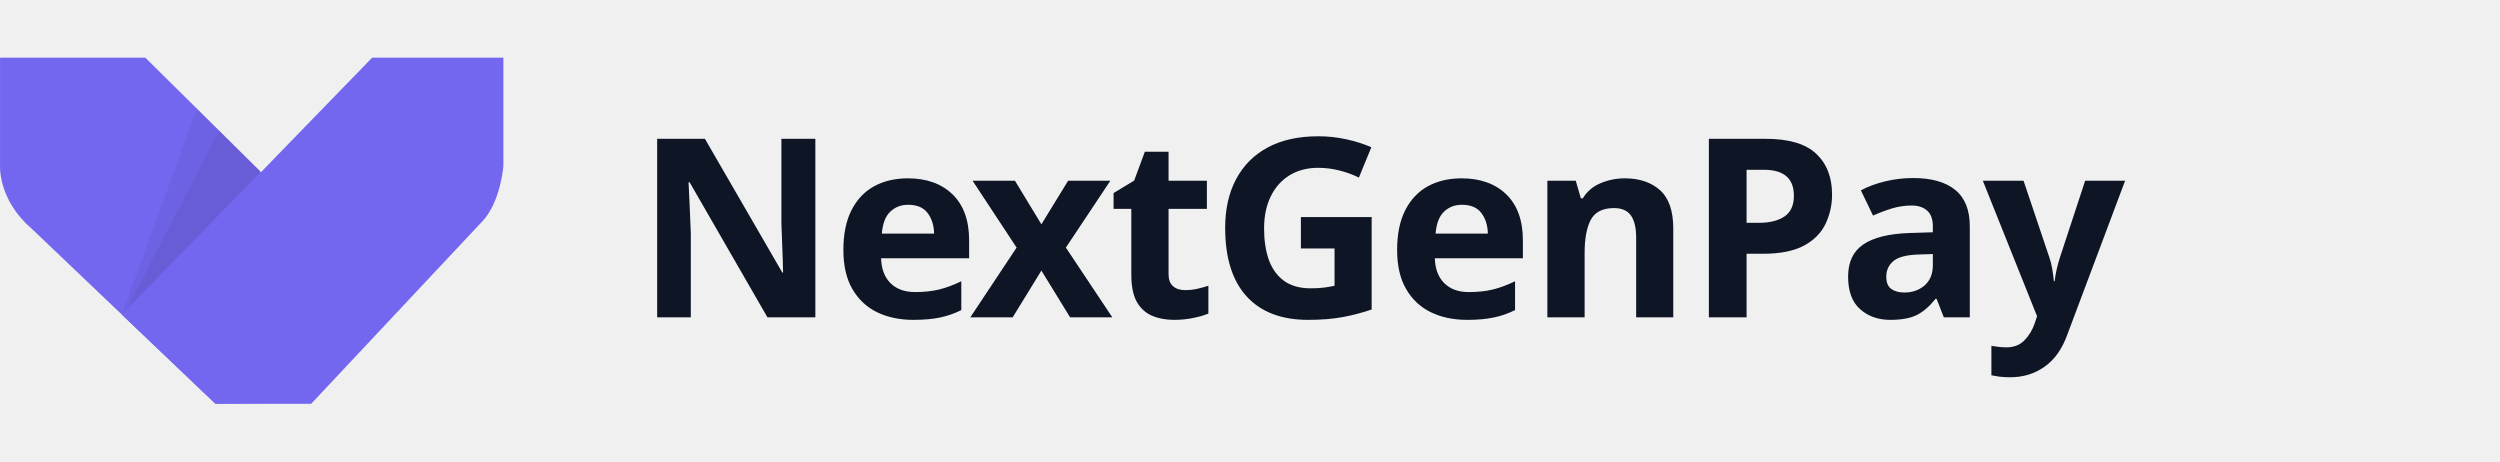
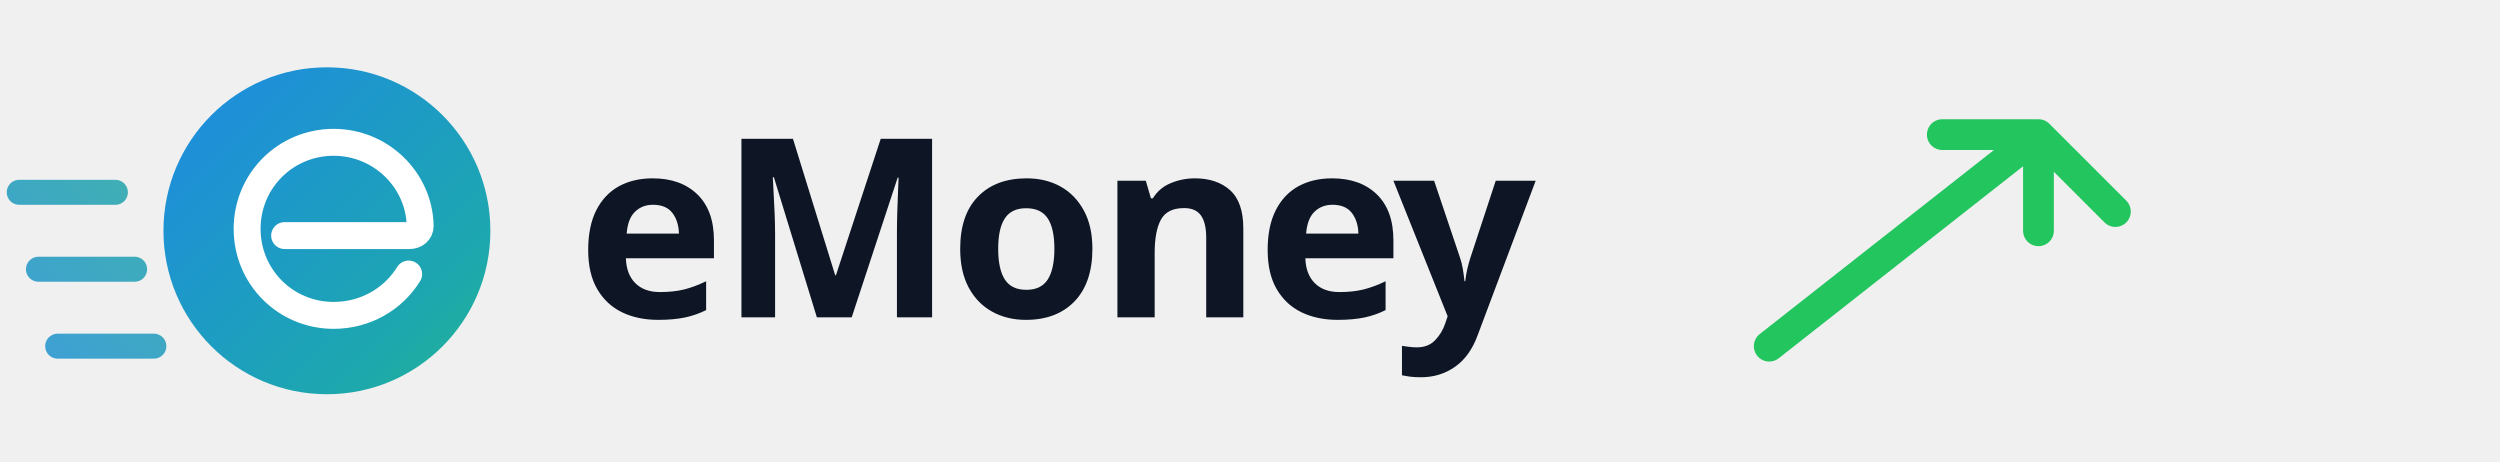
- <svg xmlns="http://www.w3.org/2000/svg" viewBox="0 0 260 48" fill="none" role="img" aria-label="NextGenPay">
-   <g transform="translate(0 6) scale(1.636)">
-     <path fill-rule="evenodd" clip-rule="evenodd" d="M0.002 0V6.854C0.002 6.854 -0.133 9.012 1.981 10.839L13.691 21.996L19.781 21.918L18.804 9.882L16.495 7.173L9.238 0H0.002Z" fill="#7367F0" />
-     <path opacity="0.06" fill-rule="evenodd" clip-rule="evenodd" d="M7.698 16.436L12.52 3.237L16.554 7.256L7.698 16.436Z" fill="#161616" />
-     <path opacity="0.06" fill-rule="evenodd" clip-rule="evenodd" d="M8.078 15.918L13.942 4.64L16.585 7.285L8.078 15.918Z" fill="#161616" />
-     <path fill-rule="evenodd" clip-rule="evenodd" d="M7.773 16.357L23.656 0H32V6.884C32 6.884 31.826 9.178 30.659 10.406L19.782 22H13.694L7.773 16.357Z" fill="#7367F0" />
+ <svg xmlns="http://www.w3.org/2000/svg" viewBox="0 0 260 48" fill="none" role="img" aria-label="eMoney">
+   <defs>
+     <linearGradient id="emoney-mark-grad" x1="0" y1="0" x2="48" y2="48" gradientUnits="userSpaceOnUse">
+       <stop offset="0%" stop-color="#1E88E5" />
+       <stop offset="55%" stop-color="#1DA7B0" />
+       <stop offset="100%" stop-color="#22C55E" />
+     </linearGradient>
+     <linearGradient id="emoney-arrow-grad" x1="0" y1="48" x2="48" y2="0" gradientUnits="userSpaceOnUse">
+       <stop offset="0%" stop-color="#1E88E5" />
+       <stop offset="100%" stop-color="#22C55E" />
+     </linearGradient>
+   </defs>
+   <g stroke="url(#emoney-arrow-grad)" stroke-width="2.6" stroke-linecap="round" opacity="0.85">
+     <line x1="2" y1="20" x2="12" y2="20" />
+     <line x1="4" y1="28" x2="14" y2="28" />
+     <line x1="6" y1="36" x2="16" y2="36" />
  </g>
-   <text x="66" y="33" font-family="Manrope, 'Segoe UI', system-ui, sans-serif" font-size="26" font-weight="800" letter-spacing="-0.6" fill="#0e1626">
-     NextGenPay
+   <g transform="translate(16 6)">
+     <circle cx="18" cy="18" r="17" fill="url(#emoney-mark-grad)" />
+     <path d="M26.5 22.5c-1.6 2.6-4.5 4.3-7.8 4.3-5 0-9-4-9-9s4-9 9-9c4.9 0 8.9 3.9 9 8.7 0 .6-.5 1-1.1 1h-13" fill="none" stroke="#ffffff" stroke-width="2.8" stroke-linecap="round" stroke-linejoin="round" />
+   </g>
+   <text x="60" y="33" font-family="Manrope, 'Segoe UI', system-ui, sans-serif" font-size="26" font-weight="800" letter-spacing="-0.6" fill="#0e1626">
+     eMoney
  </text>
+   <path d="M184 36 L212 14 L220 22 M212 14 L212 24 M212 14 L202 14" fill="none" stroke="url(#emoney-arrow-grad)" stroke-width="3.2" stroke-linecap="round" stroke-linejoin="round" />
</svg>
